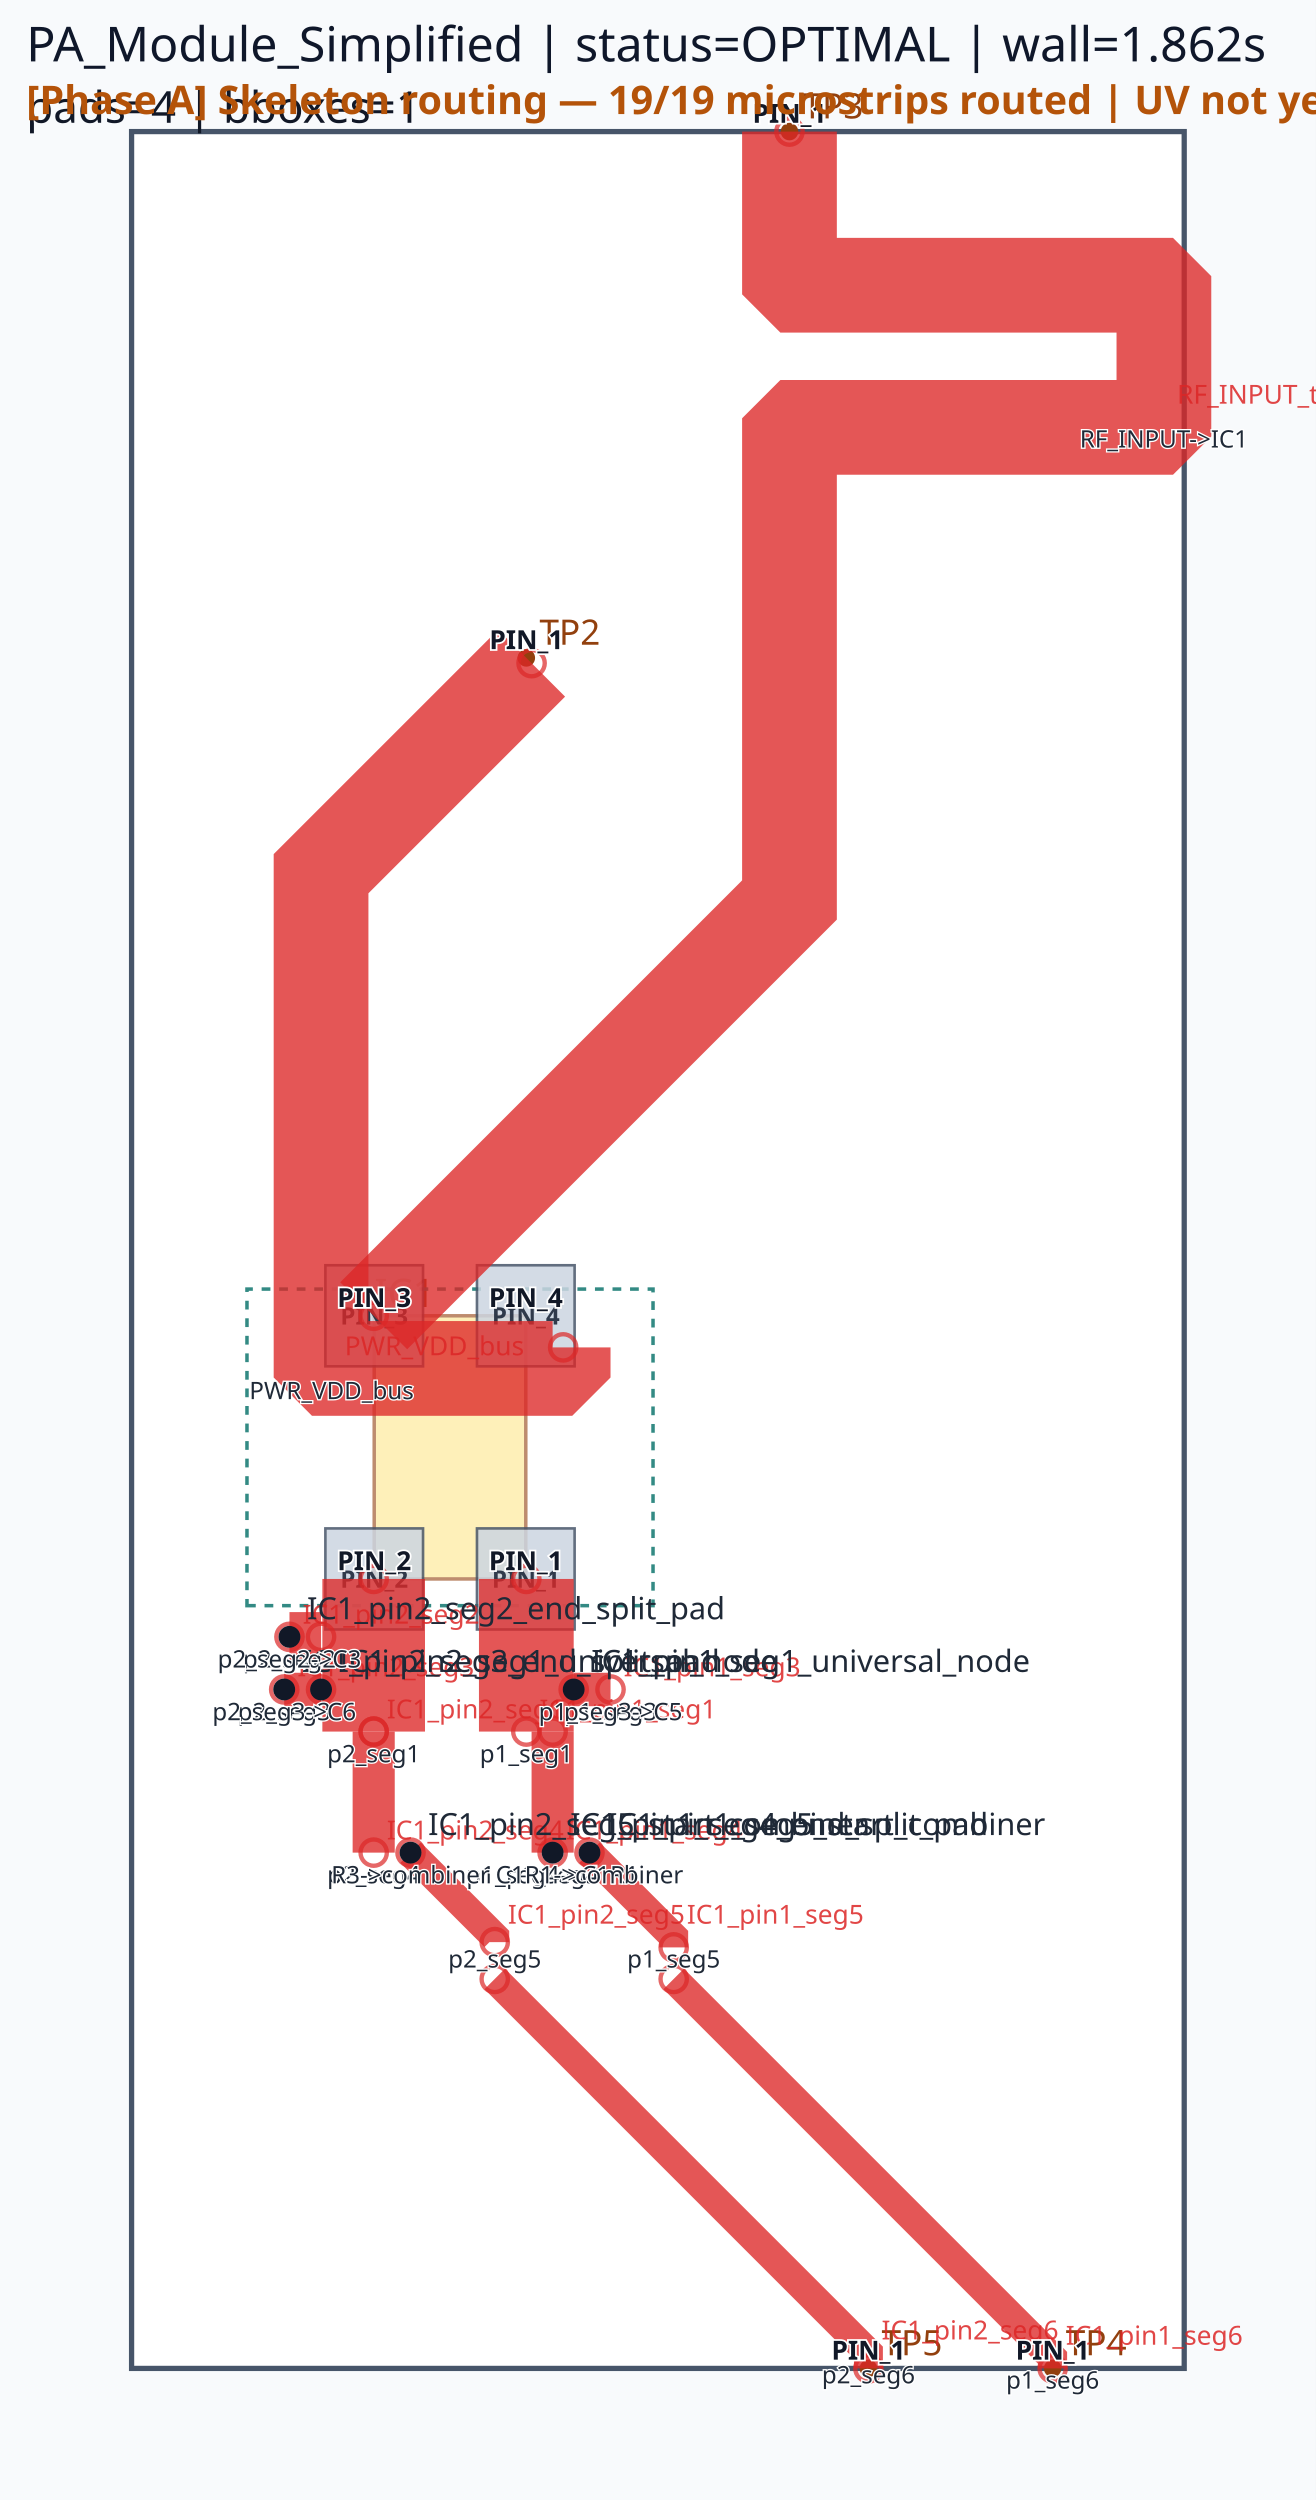
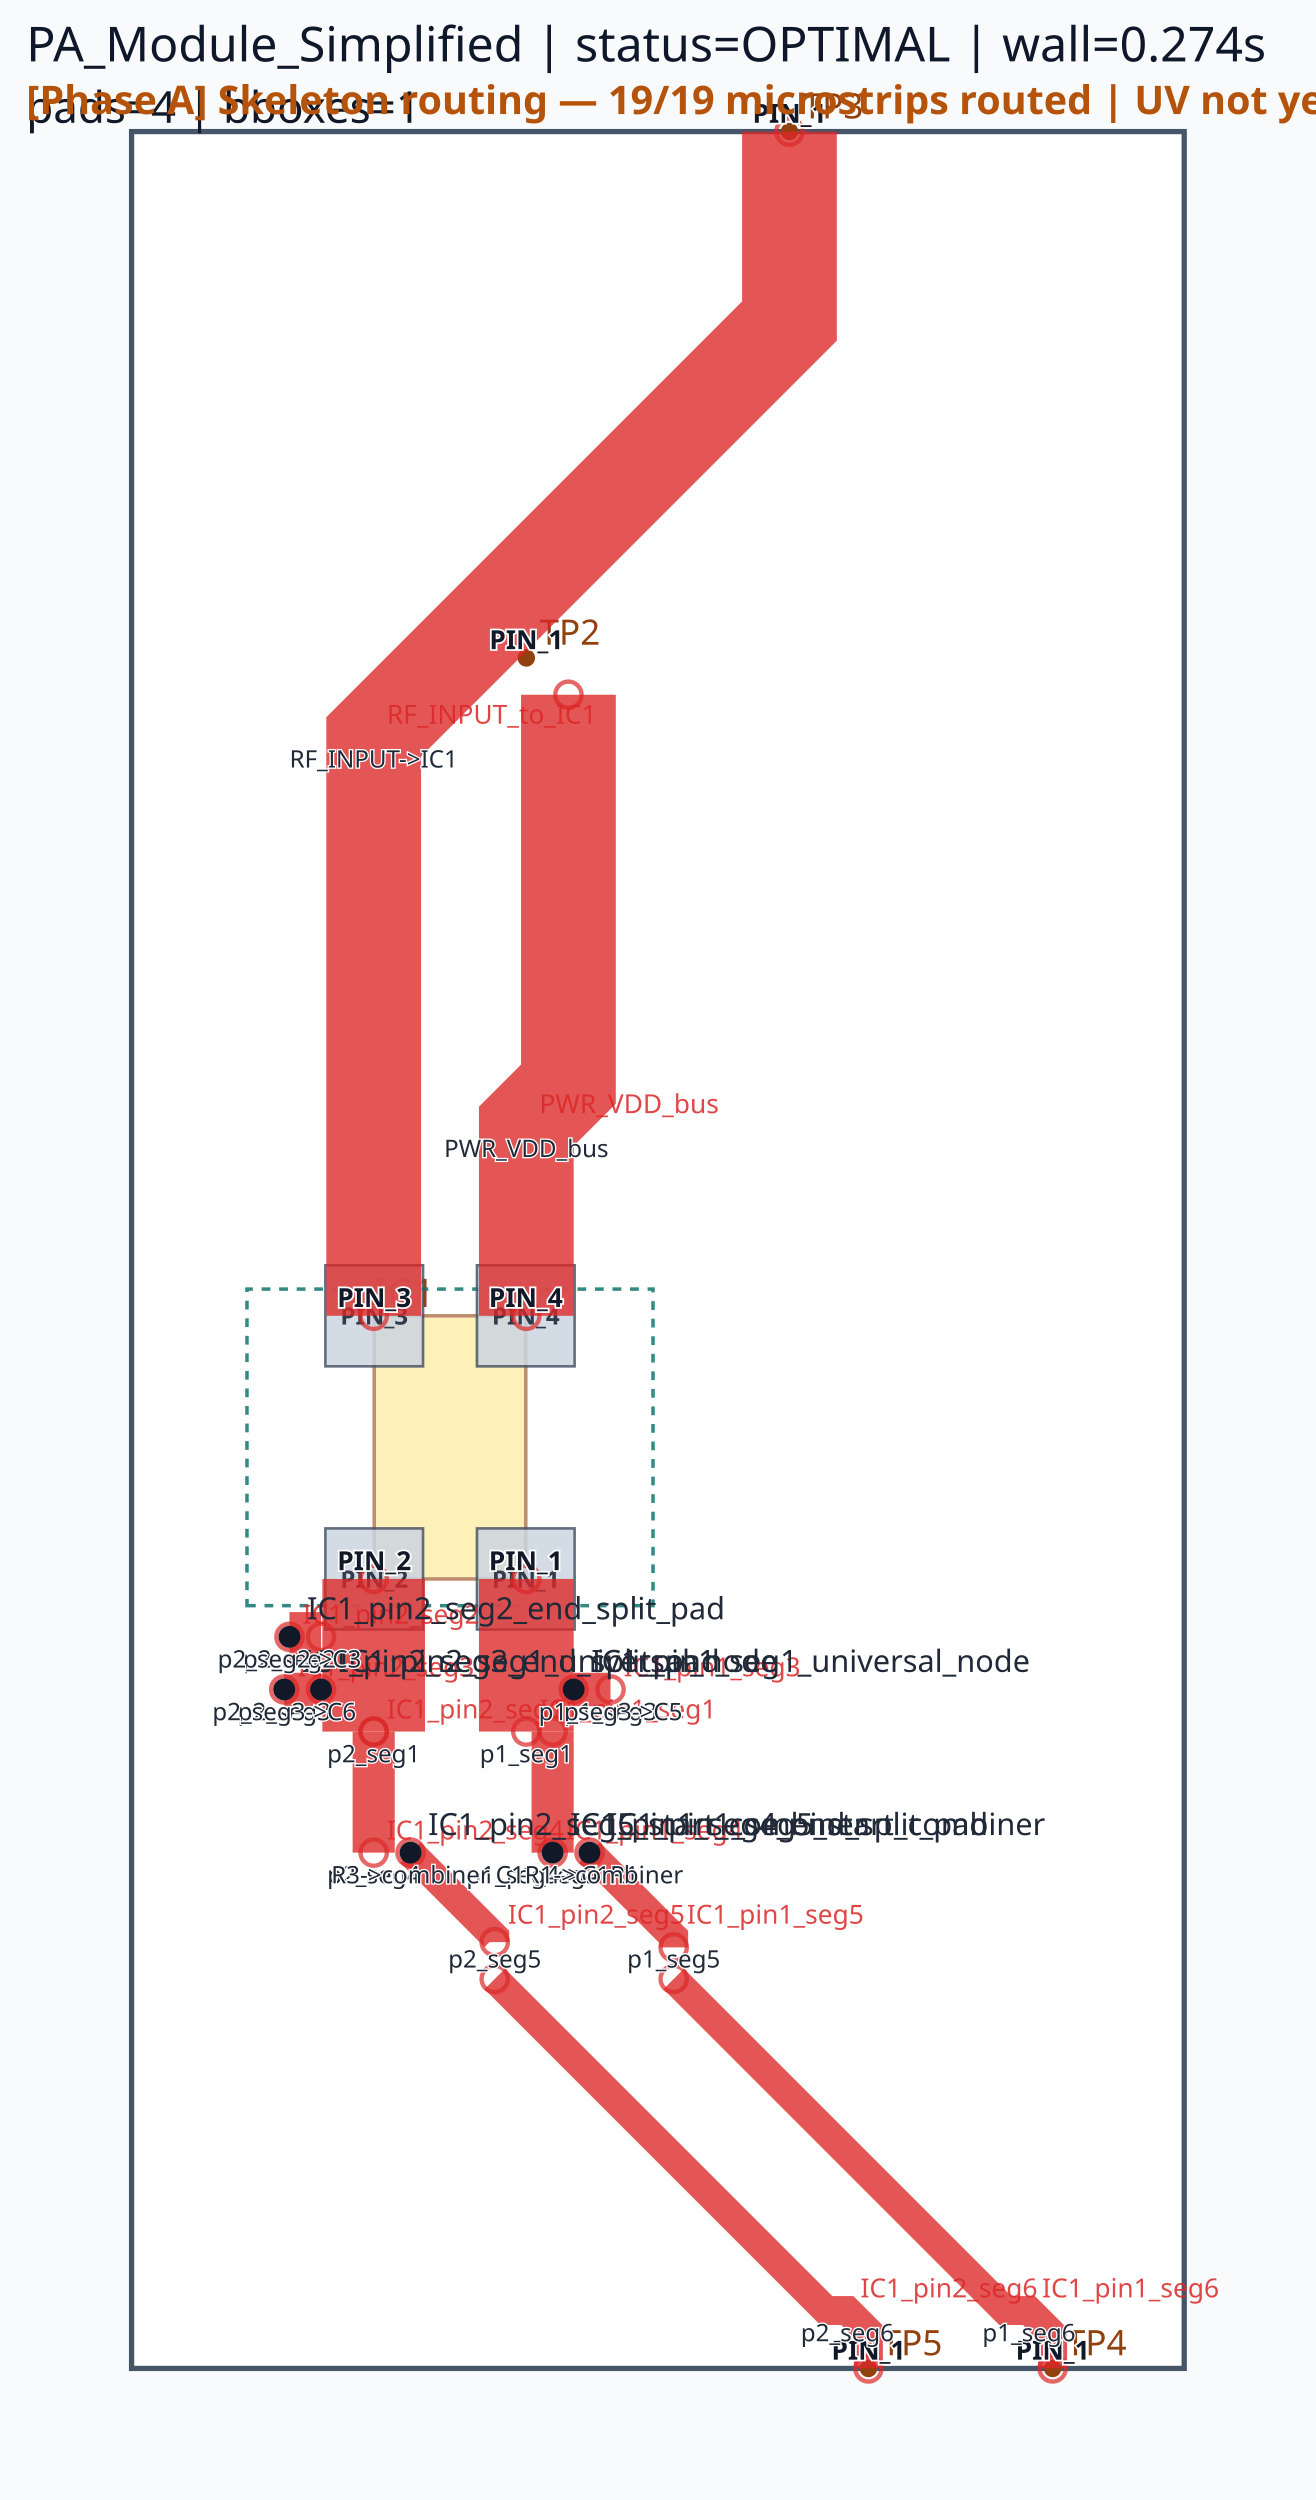
<svg xmlns="http://www.w3.org/2000/svg" viewBox="0 0 300.0 570.0" width="300.0" height="570.0">
  <rect x="0" y="0" width="100%" height="100%" fill="#f8fafc" />
  <rect x="30.00" y="30.00" width="240.00" height="510.00" fill="#ffffff" stroke="#475569" stroke-width="1.2" />
  <rect x="85.32" y="300.00" width="34.56" height="60.00" fill="#fde68a" stroke="#92400e" stroke-width="0.8" opacity="0.6" />
  <text x="85.32" y="298.00" font-family="sans-serif" font-size="9" fill="#92400e">IC1</text>
  <circle cx="120.00" cy="150.00" r="2" fill="#92400e" />
  <text x="123.00" y="147.00" font-family="sans-serif" font-size="8" fill="#92400e">TP2</text>
  <circle cx="180.00" cy="30.00" r="2" fill="#92400e" />
  <text x="183.00" y="27.00" font-family="sans-serif" font-size="8" fill="#92400e">TP3</text>
  <circle cx="240.00" cy="540.00" r="2" fill="#92400e" />
  <text x="243.00" y="537.00" font-family="sans-serif" font-size="8" fill="#92400e">TP4</text>
  <circle cx="198.00" cy="540.00" r="2" fill="#92400e" />
  <text x="201.00" y="537.00" font-family="sans-serif" font-size="8" fill="#92400e">TP5</text>
  <path d="M 56.31,366.09 L 148.89,366.09 L 148.89,293.91 L 56.31,293.91 Z" class="component-bbox" fill="none" stroke="#0f766e" stroke-width="0.8" stroke-dasharray="2 2" opacity="0.85" />
  <polygon points="108.75,348.48 108.75,371.52 131.01,371.52 131.01,348.48" fill="#cbd5e1" stroke="#475569" stroke-width="0.6" opacity="0.85" />
  <text x="119.88" y="362.00" font-family="sans-serif" font-size="5.5" text-anchor="middle" font-weight="bold" fill="#1e293b" opacity="0.9">PIN_1</text>
  <polygon points="74.19,348.48 74.19,371.52 96.45,371.52 96.45,348.48" fill="#cbd5e1" stroke="#475569" stroke-width="0.6" opacity="0.85" />
  <text x="85.32" y="362.00" font-family="sans-serif" font-size="5.5" text-anchor="middle" font-weight="bold" fill="#1e293b" opacity="0.9">PIN_2</text>
  <polygon points="96.45,311.52 96.45,288.48 74.19,288.48 74.19,311.52" fill="#cbd5e1" stroke="#475569" stroke-width="0.6" opacity="0.85" />
  <text x="85.32" y="302.00" font-family="sans-serif" font-size="5.5" text-anchor="middle" font-weight="bold" fill="#1e293b" opacity="0.9">PIN_3</text>
  <polygon points="131.01,311.52 131.01,288.48 108.75,288.48 108.75,311.52" fill="#cbd5e1" stroke="#475569" stroke-width="0.6" opacity="0.85" />
  <text x="119.88" y="302.00" font-family="sans-serif" font-size="5.5" text-anchor="middle" font-weight="bold" fill="#1e293b" opacity="0.9">PIN_4</text>
  <polyline points="85.20,360.00 85.20,394.80" fill="none" stroke="#dc2626" stroke-width="23.40" stroke-linecap="butt" stroke-linejoin="miter" opacity="0.78" />
  <circle cx="85.20" cy="360.00" r="3" fill="none" stroke="#dc2626" stroke-width="1.0" opacity="0.7" />
  <circle cx="85.20" cy="394.80" r="3" fill="none" stroke="#dc2626" stroke-width="1.0" opacity="0.7" />
  <text x="88.20" y="391.80" font-family="sans-serif" font-size="6" fill="#dc2626" opacity="0.85">IC1_pin2_seg1</text>
  <polyline points="120.00,360.00 120.00,394.80" fill="none" stroke="#dc2626" stroke-width="21.60" stroke-linecap="butt" stroke-linejoin="miter" opacity="0.78" />
  <circle cx="120.00" cy="360.00" r="3" fill="none" stroke="#dc2626" stroke-width="1.0" opacity="0.7" />
  <circle cx="120.00" cy="394.80" r="3" fill="none" stroke="#dc2626" stroke-width="1.0" opacity="0.7" />
  <text x="123.00" y="391.80" font-family="sans-serif" font-size="6" fill="#dc2626" opacity="0.85">IC1_pin1_seg1</text>
  <polyline points="126.00,394.80 126.00,422.40" fill="none" stroke="#dc2626" stroke-width="9.60" stroke-linecap="butt" stroke-linejoin="miter" opacity="0.78" />
  <circle cx="126.00" cy="394.80" r="3" fill="none" stroke="#dc2626" stroke-width="1.0" opacity="0.7" />
  <circle cx="126.00" cy="422.40" r="3" fill="none" stroke="#dc2626" stroke-width="1.0" opacity="0.7" />
  <text x="129.00" y="419.40" font-family="sans-serif" font-size="6" fill="#dc2626" opacity="0.85">IC1_pin1_seg4</text>
  <polyline points="85.20,394.80 85.20,422.40" fill="none" stroke="#dc2626" stroke-width="9.60" stroke-linecap="butt" stroke-linejoin="miter" opacity="0.78" />
  <circle cx="85.20" cy="394.80" r="3" fill="none" stroke="#dc2626" stroke-width="1.0" opacity="0.7" />
  <circle cx="85.20" cy="422.40" r="3" fill="none" stroke="#dc2626" stroke-width="1.0" opacity="0.7" />
  <text x="88.20" y="419.40" font-family="sans-serif" font-size="6" fill="#dc2626" opacity="0.85">IC1_pin2_seg4</text>
  <polyline points="73.20,373.20 66.00,373.20" fill="none" stroke="#dc2626" stroke-width="11.28" stroke-linecap="butt" stroke-linejoin="miter" opacity="0.78" />
  <circle cx="73.20" cy="373.20" r="3" fill="none" stroke="#dc2626" stroke-width="1.0" opacity="0.7" />
  <circle cx="66.00" cy="373.20" r="3" fill="none" stroke="#dc2626" stroke-width="1.0" opacity="0.7" />
  <text x="69.00" y="370.20" font-family="sans-serif" font-size="6" fill="#dc2626" opacity="0.85">IC1_pin2_seg2</text>
  <polyline points="134.40,422.40 153.60,441.60 153.60,444.00" fill="none" stroke="#dc2626" stroke-width="6.60" stroke-linecap="butt" stroke-linejoin="miter" opacity="0.78" />
  <circle cx="134.40" cy="422.40" r="3" fill="none" stroke="#dc2626" stroke-width="1.0" opacity="0.7" />
  <circle cx="153.60" cy="444.00" r="3" fill="none" stroke="#dc2626" stroke-width="1.0" opacity="0.7" />
  <text x="156.60" y="438.60" font-family="sans-serif" font-size="6" fill="#dc2626" opacity="0.85">IC1_pin1_seg5</text>
  <polyline points="93.60,422.40 112.80,441.60 112.80,442.80" fill="none" stroke="#dc2626" stroke-width="6.60" stroke-linecap="butt" stroke-linejoin="miter" opacity="0.78" />
  <circle cx="93.60" cy="422.40" r="3" fill="none" stroke="#dc2626" stroke-width="1.0" opacity="0.7" />
  <circle cx="112.80" cy="442.80" r="3" fill="none" stroke="#dc2626" stroke-width="1.0" opacity="0.7" />
  <text x="115.80" y="438.60" font-family="sans-serif" font-size="6" fill="#dc2626" opacity="0.85">IC1_pin2_seg5</text>
  <polyline points="130.80,385.20 139.20,385.20" fill="none" stroke="#dc2626" stroke-width="7.62" stroke-linecap="butt" stroke-linejoin="miter" opacity="0.78" />
  <circle cx="130.80" cy="385.20" r="3" fill="none" stroke="#dc2626" stroke-width="1.0" opacity="0.7" />
  <circle cx="139.20" cy="385.20" r="3" fill="none" stroke="#dc2626" stroke-width="1.0" opacity="0.7" />
  <text x="142.20" y="382.20" font-family="sans-serif" font-size="6" fill="#dc2626" opacity="0.85">IC1_pin1_seg3</text>
  <polyline points="73.20,385.20 64.80,385.20" fill="none" stroke="#dc2626" stroke-width="7.62" stroke-linecap="butt" stroke-linejoin="miter" opacity="0.78" />
  <circle cx="73.20" cy="385.20" r="3" fill="none" stroke="#dc2626" stroke-width="1.0" opacity="0.7" />
  <circle cx="64.80" cy="385.20" r="3" fill="none" stroke="#dc2626" stroke-width="1.0" opacity="0.7" />
  <text x="67.80" y="382.20" font-family="sans-serif" font-size="6" fill="#dc2626" opacity="0.85">IC1_pin2_seg3</text>
-   <polyline points="153.60,451.20 240.00,537.60 240.00,540.00" fill="none" stroke="#dc2626" stroke-width="6.60" stroke-linecap="butt" stroke-linejoin="miter" opacity="0.78" />
+   <polyline points="180.00,30.00 180.00,73.20 85.20,168.00 85.20,300.00" fill="none" stroke="#dc2626" stroke-width="21.60" stroke-linecap="butt" stroke-linejoin="miter" opacity="0.78" />
+   <circle cx="180.00" cy="30.00" r="3" fill="none" stroke="#dc2626" stroke-width="1.0" opacity="0.7" />
+   <circle cx="85.20" cy="300.00" r="3" fill="none" stroke="#dc2626" stroke-width="1.0" opacity="0.7" />
+   <text x="88.20" y="165.00" font-family="sans-serif" font-size="6" fill="#dc2626" opacity="0.85">RF_INPUT_to_IC1</text>
+   <polyline points="129.60,158.40 129.60,247.20 120.00,256.80 120.00,300.00" fill="none" stroke="#dc2626" stroke-width="21.60" stroke-linecap="butt" stroke-linejoin="miter" opacity="0.78" />
+   <circle cx="129.60" cy="158.40" r="3" fill="none" stroke="#dc2626" stroke-width="1.0" opacity="0.7" />
+   <circle cx="120.00" cy="300.00" r="3" fill="none" stroke="#dc2626" stroke-width="1.0" opacity="0.7" />
+   <text x="123.00" y="253.80" font-family="sans-serif" font-size="6" fill="#dc2626" opacity="0.85">PWR_VDD_bus</text>
+   <polyline points="153.60,451.20 229.20,526.80 234.60,526.80 240.00,532.20 240.00,540.00" fill="none" stroke="#dc2626" stroke-width="6.60" stroke-linecap="butt" stroke-linejoin="miter" opacity="0.78" />
  <circle cx="153.60" cy="451.20" r="3" fill="none" stroke="#dc2626" stroke-width="1.0" opacity="0.7" />
  <circle cx="240.00" cy="540.00" r="3" fill="none" stroke="#dc2626" stroke-width="1.0" opacity="0.7" />
-   <text x="243.00" y="534.60" font-family="sans-serif" font-size="6" fill="#dc2626" opacity="0.85">IC1_pin1_seg6</text>
-   <polyline points="112.80,451.20 198.00,536.40 198.00,540.00" fill="none" stroke="#dc2626" stroke-width="6.60" stroke-linecap="butt" stroke-linejoin="miter" opacity="0.78" />
+   <text x="237.60" y="523.80" font-family="sans-serif" font-size="6" fill="#dc2626" opacity="0.85">IC1_pin1_seg6</text>
+   <polyline points="112.80,451.20 188.40,526.80 193.20,526.80 198.00,531.60 198.00,540.00" fill="none" stroke="#dc2626" stroke-width="6.60" stroke-linecap="butt" stroke-linejoin="miter" opacity="0.78" />
  <circle cx="112.80" cy="451.20" r="3" fill="none" stroke="#dc2626" stroke-width="1.0" opacity="0.7" />
  <circle cx="198.00" cy="540.00" r="3" fill="none" stroke="#dc2626" stroke-width="1.0" opacity="0.7" />
-   <text x="201.00" y="533.40" font-family="sans-serif" font-size="6" fill="#dc2626" opacity="0.85">IC1_pin2_seg6</text>
-   <polyline points="180.00,30.00 180.00,62.64 182.40,65.04 262.97,65.04 265.37,67.44 265.37,95.04 262.97,97.44 182.40,97.44 180.00,99.84 180.00,205.20 85.20,300.00" fill="none" stroke="#dc2626" stroke-width="21.60" stroke-linecap="butt" stroke-linejoin="miter" opacity="0.78" />
-   <circle cx="180.00" cy="30.00" r="3" fill="none" stroke="#dc2626" stroke-width="1.0" opacity="0.7" />
-   <circle cx="85.20" cy="300.00" r="3" fill="none" stroke="#dc2626" stroke-width="1.0" opacity="0.7" />
-   <text x="268.37" y="92.04" font-family="sans-serif" font-size="6" fill="#dc2626" opacity="0.85">RF_INPUT_to_IC1</text>
-   <polyline points="121.20,151.20 73.20,199.20 73.20,309.60 75.60,312.00 126.00,312.00 128.40,309.60 128.40,307.20" fill="none" stroke="#dc2626" stroke-width="21.60" stroke-linecap="butt" stroke-linejoin="miter" opacity="0.78" />
-   <circle cx="121.20" cy="151.20" r="3" fill="none" stroke="#dc2626" stroke-width="1.0" opacity="0.7" />
-   <circle cx="128.40" cy="307.20" r="3" fill="none" stroke="#dc2626" stroke-width="1.0" opacity="0.7" />
-   <text x="78.60" y="309.00" font-family="sans-serif" font-size="6" fill="#dc2626" opacity="0.85">PWR_VDD_bus</text>
+   <text x="196.20" y="523.80" font-family="sans-serif" font-size="6" fill="#dc2626" opacity="0.85">IC1_pin2_seg6</text>
  <circle cx="130.80" cy="385.20" r="2.5" fill="#111827" />
  <text x="134.80" y="381.20" font-family="sans-serif" font-size="7" fill="#1f2937">IC1_pin1_seg1_universal_node</text>
  <circle cx="126.00" cy="422.40" r="2.5" fill="#111827" />
  <text x="130.00" y="418.40" font-family="sans-serif" font-size="7" fill="#1f2937">IC1_pin1_seg4_end_split_pad</text>
  <circle cx="134.40" cy="422.40" r="2.5" fill="#111827" />
  <text x="138.40" y="418.40" font-family="sans-serif" font-size="7" fill="#1f2937">IC1_pin1_seg5_start_combiner</text>
  <circle cx="73.20" cy="385.20" r="2.5" fill="#111827" />
  <text x="77.20" y="381.20" font-family="sans-serif" font-size="7" fill="#1f2937">IC1_pin2_seg1_universal_node</text>
  <circle cx="66.00" cy="373.20" r="2.5" fill="#111827" />
  <text x="70.00" y="369.20" font-family="sans-serif" font-size="7" fill="#1f2937">IC1_pin2_seg2_end_split_pad</text>
  <circle cx="64.80" cy="385.20" r="2.5" fill="#111827" />
  <text x="68.80" y="381.20" font-family="sans-serif" font-size="7" fill="#1f2937">IC1_pin2_seg3_end_split_pad</text>
  <circle cx="93.60" cy="422.40" r="2.5" fill="#111827" />
  <text x="97.60" y="418.40" font-family="sans-serif" font-size="7" fill="#1f2937">IC1_pin2_seg5_start_combiner</text>
-   <text x="6" y="14" font-family="sans-serif" font-size="11" fill="#0f172a">PA_Module_Simplified | status=OPTIMAL | wall=1.862s</text>
+   <text x="6" y="14" font-family="sans-serif" font-size="11" fill="#0f172a">PA_Module_Simplified | status=OPTIMAL | wall=0.274s</text>
  <text x="6" y="28" font-family="sans-serif" font-size="10" fill="#111827">pads=4 | bboxes=1</text>
  <text x="119.88" y="358.00" font-family="sans-serif" font-size="6" text-anchor="middle" font-weight="bold" fill="#111827" stroke="#ffffff" stroke-width="0.8" paint-order="stroke">PIN_1</text>
  <text x="85.32" y="358.00" font-family="sans-serif" font-size="6" text-anchor="middle" font-weight="bold" fill="#111827" stroke="#ffffff" stroke-width="0.8" paint-order="stroke">PIN_2</text>
  <text x="85.32" y="298.00" font-family="sans-serif" font-size="6" text-anchor="middle" font-weight="bold" fill="#111827" stroke="#ffffff" stroke-width="0.8" paint-order="stroke">PIN_3</text>
  <text x="119.88" y="298.00" font-family="sans-serif" font-size="6" text-anchor="middle" font-weight="bold" fill="#111827" stroke="#ffffff" stroke-width="0.8" paint-order="stroke">PIN_4</text>
  <text x="120.00" y="148.00" font-family="sans-serif" font-size="6" text-anchor="middle" font-weight="bold" fill="#111827" stroke="#ffffff" stroke-width="0.8" paint-order="stroke">PIN_1</text>
  <text x="180.00" y="28.00" font-family="sans-serif" font-size="6" text-anchor="middle" font-weight="bold" fill="#111827" stroke="#ffffff" stroke-width="0.8" paint-order="stroke">PIN_1</text>
  <text x="240.00" y="538.00" font-family="sans-serif" font-size="6" text-anchor="middle" font-weight="bold" fill="#111827" stroke="#ffffff" stroke-width="0.8" paint-order="stroke">PIN_1</text>
  <text x="198.00" y="538.00" font-family="sans-serif" font-size="6" text-anchor="middle" font-weight="bold" fill="#111827" stroke="#ffffff" stroke-width="0.8" paint-order="stroke">PIN_1</text>
  <circle cx="85.20" cy="394.80" r="3" fill="rgba(0,0,0,0)" />
  <text x="85.20" y="401.80" font-family="sans-serif" font-size="5.5" fill="#1f2937" text-anchor="middle" stroke="#ffffff" stroke-width="0.6" paint-order="stroke">p2_seg1</text>
  <circle cx="120.00" cy="394.80" r="3" fill="rgba(0,0,0,0)" />
  <text x="120.00" y="401.80" font-family="sans-serif" font-size="5.5" fill="#1f2937" text-anchor="middle" stroke="#ffffff" stroke-width="0.6" paint-order="stroke">p1_seg1</text>
  <circle cx="126.00" cy="422.40" r="3" fill="rgba(0,0,0,0)" />
  <text x="126.00" y="429.40" font-family="sans-serif" font-size="5.5" fill="#1f2937" text-anchor="middle" stroke="#ffffff" stroke-width="0.6" paint-order="stroke">p1_seg4</text>
  <circle cx="85.20" cy="422.40" r="3" fill="rgba(0,0,0,0)" />
  <text x="85.20" y="429.40" font-family="sans-serif" font-size="5.5" fill="#1f2937" text-anchor="middle" stroke="#ffffff" stroke-width="0.6" paint-order="stroke">p2_seg4</text>
  <circle cx="66.00" cy="373.20" r="3" fill="rgba(0,0,0,0)" />
  <text x="66.00" y="380.20" font-family="sans-serif" font-size="5.5" fill="#1f2937" text-anchor="middle" stroke="#ffffff" stroke-width="0.6" paint-order="stroke">p2_seg2</text>
  <circle cx="153.60" cy="441.60" r="3" fill="rgba(0,0,0,0)" />
  <text x="153.60" y="448.60" font-family="sans-serif" font-size="5.5" fill="#1f2937" text-anchor="middle" stroke="#ffffff" stroke-width="0.6" paint-order="stroke">p1_seg5</text>
  <circle cx="112.80" cy="441.60" r="3" fill="rgba(0,0,0,0)" />
  <text x="112.80" y="448.60" font-family="sans-serif" font-size="5.5" fill="#1f2937" text-anchor="middle" stroke="#ffffff" stroke-width="0.6" paint-order="stroke">p2_seg5</text>
  <circle cx="139.20" cy="385.20" r="3" fill="rgba(0,0,0,0)" />
  <text x="139.20" y="392.20" font-family="sans-serif" font-size="5.5" fill="#1f2937" text-anchor="middle" stroke="#ffffff" stroke-width="0.6" paint-order="stroke">p1_seg3</text>
  <circle cx="64.80" cy="385.20" r="3" fill="rgba(0,0,0,0)" />
  <text x="64.80" y="392.20" font-family="sans-serif" font-size="5.5" fill="#1f2937" text-anchor="middle" stroke="#ffffff" stroke-width="0.6" paint-order="stroke">p2_seg3</text>
-   <circle cx="240.00" cy="537.60" r="3" fill="rgba(0,0,0,0)" />
-   <text x="240.00" y="544.60" font-family="sans-serif" font-size="5.5" fill="#1f2937" text-anchor="middle" stroke="#ffffff" stroke-width="0.6" paint-order="stroke">p1_seg6</text>
-   <circle cx="198.00" cy="536.40" r="3" fill="rgba(0,0,0,0)" />
-   <text x="198.00" y="543.40" font-family="sans-serif" font-size="5.5" fill="#1f2937" text-anchor="middle" stroke="#ffffff" stroke-width="0.6" paint-order="stroke">p2_seg6</text>
+   <circle cx="85.20" cy="168.00" r="3" fill="rgba(0,0,0,0)" />
+   <text x="85.20" y="175.00" font-family="sans-serif" font-size="5.5" fill="#1f2937" text-anchor="middle" stroke="#ffffff" stroke-width="0.6" paint-order="stroke">RF_INPUT-&gt;IC1</text>
+   <circle cx="120.00" cy="256.80" r="3" fill="rgba(0,0,0,0)" />
+   <text x="120.00" y="263.80" font-family="sans-serif" font-size="5.5" fill="#1f2937" text-anchor="middle" stroke="#ffffff" stroke-width="0.6" paint-order="stroke">PWR_VDD_bus</text>
+   <circle cx="234.60" cy="526.80" r="3" fill="rgba(0,0,0,0)" />
+   <text x="234.60" y="533.80" font-family="sans-serif" font-size="5.5" fill="#1f2937" text-anchor="middle" stroke="#ffffff" stroke-width="0.6" paint-order="stroke">p1_seg6</text>
+   <circle cx="193.20" cy="526.80" r="3" fill="rgba(0,0,0,0)" />
+   <text x="193.20" y="533.80" font-family="sans-serif" font-size="5.5" fill="#1f2937" text-anchor="middle" stroke="#ffffff" stroke-width="0.6" paint-order="stroke">p2_seg6</text>
  <circle cx="139.20" cy="385.20" r="3" fill="rgba(0,0,0,0)" />
  <text x="139.20" y="392.20" font-family="sans-serif" font-size="5.5" fill="#1f2937" text-anchor="middle" stroke="#ffffff" stroke-width="0.6" paint-order="stroke">p1_seg3-&gt;C5</text>
  <circle cx="126.00" cy="422.40" r="3" fill="rgba(0,0,0,0)" />
  <text x="126.00" y="429.40" font-family="sans-serif" font-size="5.5" fill="#1f2937" text-anchor="middle" stroke="#ffffff" stroke-width="0.6" paint-order="stroke">p1_seg4-&gt;C1R1</text>
  <circle cx="134.40" cy="422.40" r="3" fill="rgba(0,0,0,0)" />
  <text x="134.40" y="429.40" font-family="sans-serif" font-size="5.5" fill="#1f2937" text-anchor="middle" stroke="#ffffff" stroke-width="0.6" paint-order="stroke">C1R1-&gt;combiner</text>
  <circle cx="66.00" cy="373.20" r="3" fill="rgba(0,0,0,0)" />
  <text x="66.00" y="380.20" font-family="sans-serif" font-size="5.5" fill="#1f2937" text-anchor="middle" stroke="#ffffff" stroke-width="0.6" paint-order="stroke">p2_seg2-&gt;C3</text>
  <circle cx="64.80" cy="385.20" r="3" fill="rgba(0,0,0,0)" />
  <text x="64.80" y="392.20" font-family="sans-serif" font-size="5.5" fill="#1f2937" text-anchor="middle" stroke="#ffffff" stroke-width="0.6" paint-order="stroke">p2_seg3-&gt;C6</text>
  <circle cx="93.60" cy="422.40" r="3" fill="rgba(0,0,0,0)" />
  <text x="93.60" y="429.40" font-family="sans-serif" font-size="5.5" fill="#1f2937" text-anchor="middle" stroke="#ffffff" stroke-width="0.6" paint-order="stroke">R3-&gt;combiner</text>
-   <circle cx="265.37" cy="95.04" r="3" fill="rgba(0,0,0,0)" />
-   <text x="265.37" y="102.04" font-family="sans-serif" font-size="5.5" fill="#1f2937" text-anchor="middle" stroke="#ffffff" stroke-width="0.6" paint-order="stroke">RF_INPUT-&gt;IC1</text>
-   <circle cx="75.60" cy="312.00" r="3" fill="rgba(0,0,0,0)" />
-   <text x="75.60" y="319.00" font-family="sans-serif" font-size="5.5" fill="#1f2937" text-anchor="middle" stroke="#ffffff" stroke-width="0.6" paint-order="stroke">PWR_VDD_bus</text>
  <text x="6" y="26" font-family="sans-serif" font-size="9" font-weight="bold" fill="#b45309">[Phase A] Skeleton routing — 19/19 microstrips routed | UV not yet placed</text>
</svg>
